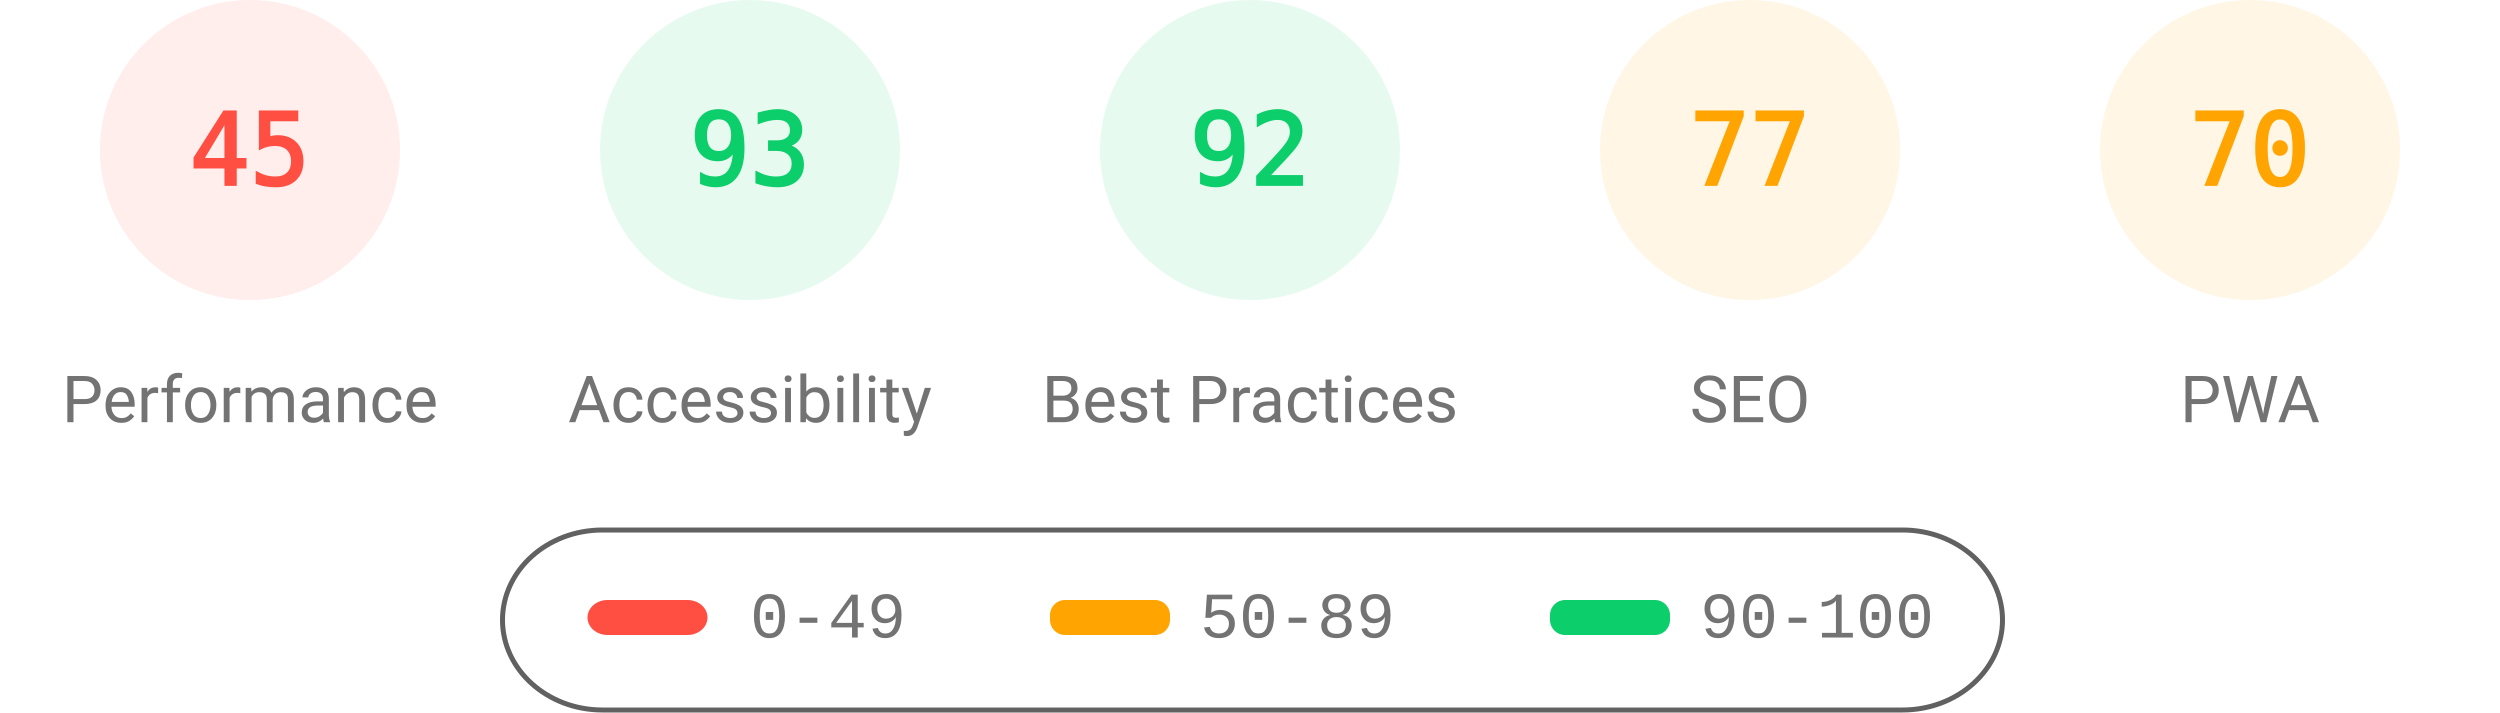
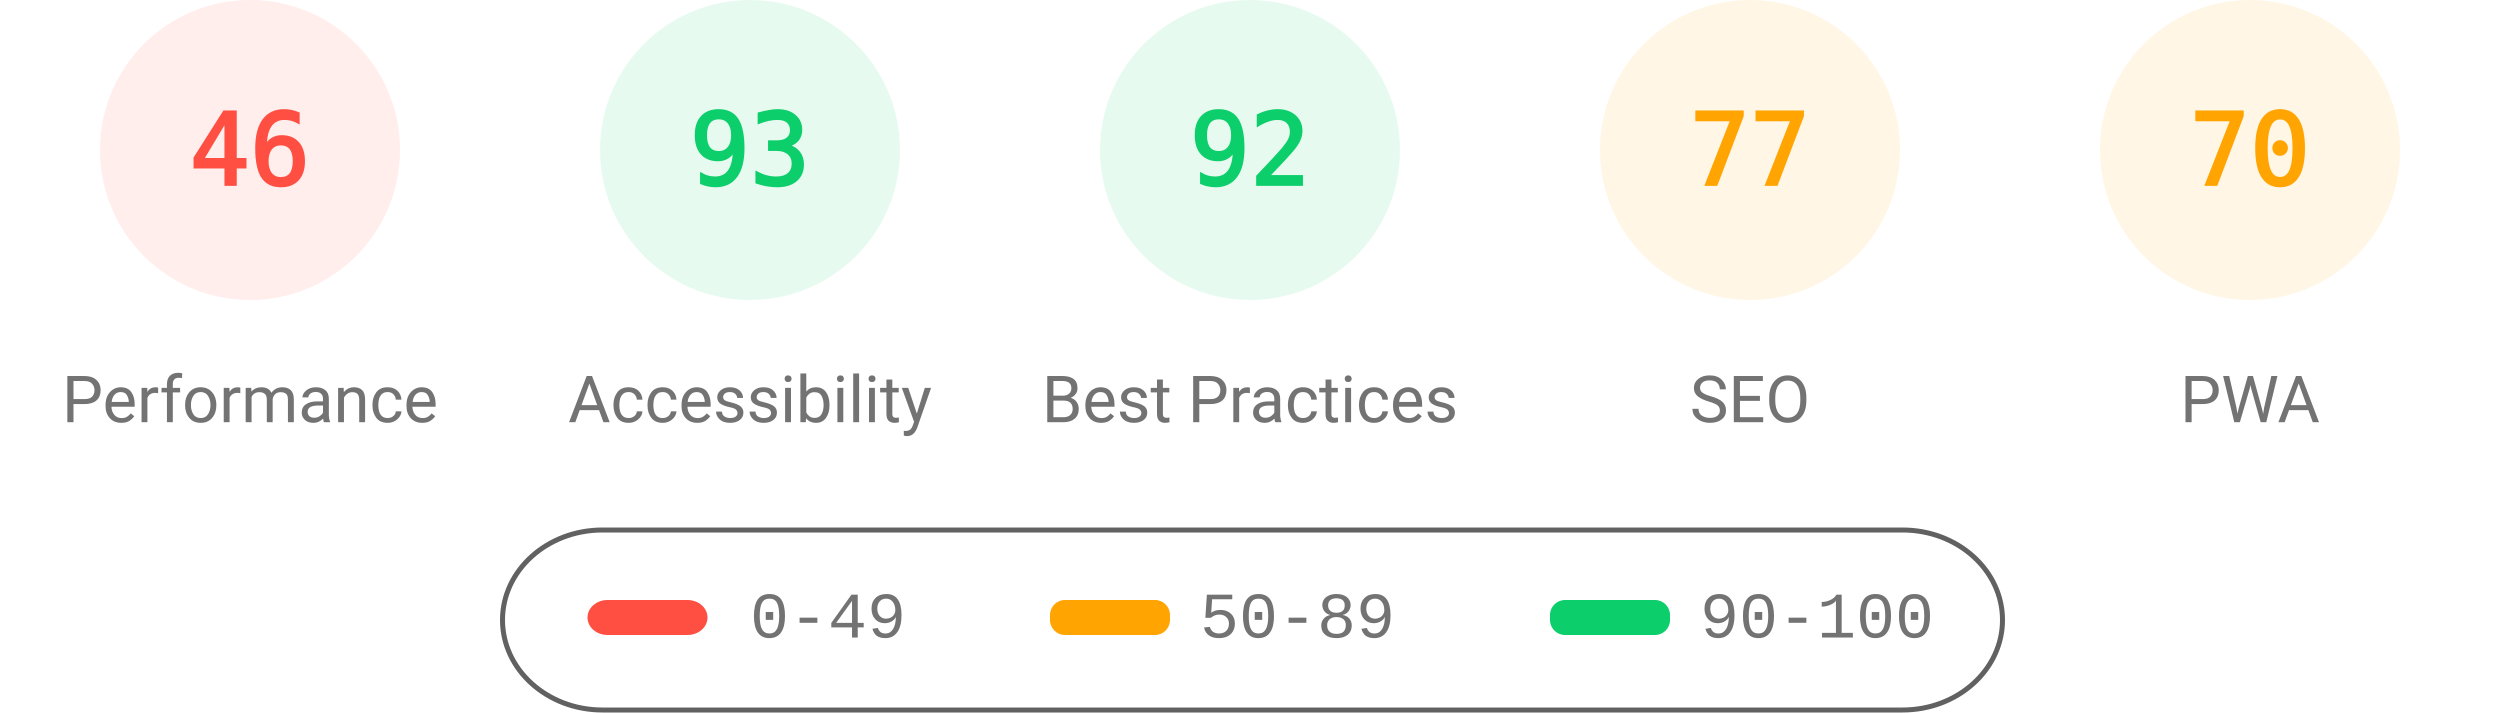
<svg xmlns="http://www.w3.org/2000/svg" fill="none" width="1000" height="285">
  <style>.gauge-base{opacity:.1}.gauge-arc{fill:none;animation-delay:250ms;stroke-linecap:round;transform:rotate(-90deg);transform-origin:100px 60px;animation:load-gauge 1s ease forwards}.guage-text{font-size:40px;font-family:monospace;text-align:center}.guage-red{color:#ff4e42;fill:#ff4e42;stroke:#ff4e42}.guage-orange{color:#ffa400;fill:#ffa400;stroke:#ffa400}.guage-green{color:#0cce6b;fill:#0cce6b;stroke:#0cce6b}.guage-undefined{color:#5c5c5c;fill:#5c5c5c;stroke:#5c5c5c}.guage-title{color:#737373;fill:#737373;stroke:none;font-size:26px;line-height:26px;font-family:Roboto,Halvetica,Arial,sans-serif}@keyframes load-gauge{from{stroke-dasharray:0 352.858}}</style>
  <svg class="guage-div guage-perf guage-red" viewBox="0 0 200 200" width="200" height="200">
    <circle class="gauge-base" r="56" cx="100" cy="60" stroke-width="8" />
-     <circle class="gauge-arc guage-arc-1" r="56" cx="100" cy="60" stroke-width="8" style="stroke-dasharray:158.336,351.858" />
-     <text class="guage-text" x="100" y="60" alignment-baseline="central" dominant-baseline="central" text-anchor="middle">45</text>
+     <circle class="gauge-arc guage-arc-1" r="56" cx="100" cy="60" stroke-width="8" style="stroke-dasharray:161.855,351.858" />
+     <text class="guage-text" x="100" y="60" alignment-baseline="central" dominant-baseline="central" text-anchor="middle">46</text>
    <text class="guage-title" x="100" y="160" alignment-baseline="central" dominant-baseline="central" text-anchor="middle">Performance</text>
  </svg>
  <svg class="guage-div guage-acc guage-green" viewBox="0 0 200 200" width="200" height="200" x="200">
    <circle class="gauge-base" r="56" cx="100" cy="60" stroke-width="8" />
    <circle class="gauge-arc guage-arc-2" r="56" cx="100" cy="60" stroke-width="8" style="stroke-dasharray:327.228,351.858" />
    <text class="guage-text" x="100" y="60" alignment-baseline="central" dominant-baseline="central" text-anchor="middle">93</text>
    <text class="guage-title" x="100" y="160" alignment-baseline="central" dominant-baseline="central" text-anchor="middle">Accessibility</text>
  </svg>
  <svg class="guage-div guage-best guage-green" viewBox="0 0 200 200" width="200" height="200" x="400">
    <circle class="gauge-base" r="56" cx="100" cy="60" stroke-width="8" />
    <circle class="gauge-arc guage-arc-3" r="56" cx="100" cy="60" stroke-width="8" style="stroke-dasharray:323.709,351.858" />
    <text class="guage-text" x="100" y="60" alignment-baseline="central" dominant-baseline="central" text-anchor="middle">92</text>
    <text class="guage-title" x="100" y="160" alignment-baseline="central" dominant-baseline="central" text-anchor="middle">Best Practices</text>
  </svg>
  <svg class="guage-div guage-seo guage-orange" viewBox="0 0 200 200" width="200" height="200" x="600">
    <circle class="gauge-base" r="56" cx="100" cy="60" stroke-width="8" />
    <circle class="gauge-arc guage-arc-4" r="56" cx="100" cy="60" stroke-width="8" style="stroke-dasharray:270.931,351.858" />
    <text class="guage-text" x="100" y="60" alignment-baseline="central" dominant-baseline="central" text-anchor="middle">77</text>
    <text class="guage-title" x="100" y="160" alignment-baseline="central" dominant-baseline="central" text-anchor="middle">SEO</text>
  </svg>
  <svg class="guage-div guage-pwa guage-orange" viewBox="0 0 200 200" width="200" height="200" x="800">
    <circle class="gauge-base" r="56" cx="100" cy="60" stroke-width="8" />
    <circle class="gauge-arc guage-arc-4" r="56" cx="100" cy="60" stroke-width="8" style="stroke-dasharray:246.301,351.858" />
    <text class="guage-text" x="100" y="60" alignment-baseline="central" dominant-baseline="central" text-anchor="middle">70</text>
    <text class="guage-title" x="100" y="160" alignment-baseline="central" dominant-baseline="central" text-anchor="middle">PWA</text>
  </svg>
  <svg width="604" height="76" x="200" y="210">
    <path fill="none" id="canvas_background" d="M-1-1h604v80H-1z" />
    <rect fill-opacity="0" stroke="#616161" stroke-width="2" rx="40" id="svg_2" height="72" width="600" y="2" x="1" fill="#000" />
    <rect stroke="#000" rx="8" id="svg_3" height="14" width="48" y="30" x="35" stroke-opacity="null" stroke-width="0" fill="#ff4e42" />
    <rect stroke="#000" rx="6" id="svg_4" height="14" width="48" y="30" x="220" stroke-opacity="null" stroke-width="0" fill="#ffa400" />
    <rect stroke="#000" rx="6" id="svg_5" height="14" width="48" y="30" x="420" stroke-opacity="null" stroke-width="0" fill="#0cce6b" />
    <text xml:space="preserve" text-anchor="start" font-family="'Courier New', Courier, monospace" font-size="26" id="svg_6" y="45" x="100" stroke-opacity="null" stroke-width="0" stroke="#000" fill="#737373">0-49</text>
    <text xml:space="preserve" text-anchor="start" font-family="'Courier New', Courier, monospace" font-size="26" id="svg_7" y="45" x="280" stroke-opacity="null" stroke-width="0" stroke="#000" fill="#737373">50-89</text>
    <text xml:space="preserve" text-anchor="start" font-family="'Courier New', Courier, monospace" font-size="26" id="svg_8" y="45" x="480" stroke-opacity="null" stroke-width="0" stroke="#000" fill="#737373">90-100</text>
  </svg>
</svg>
